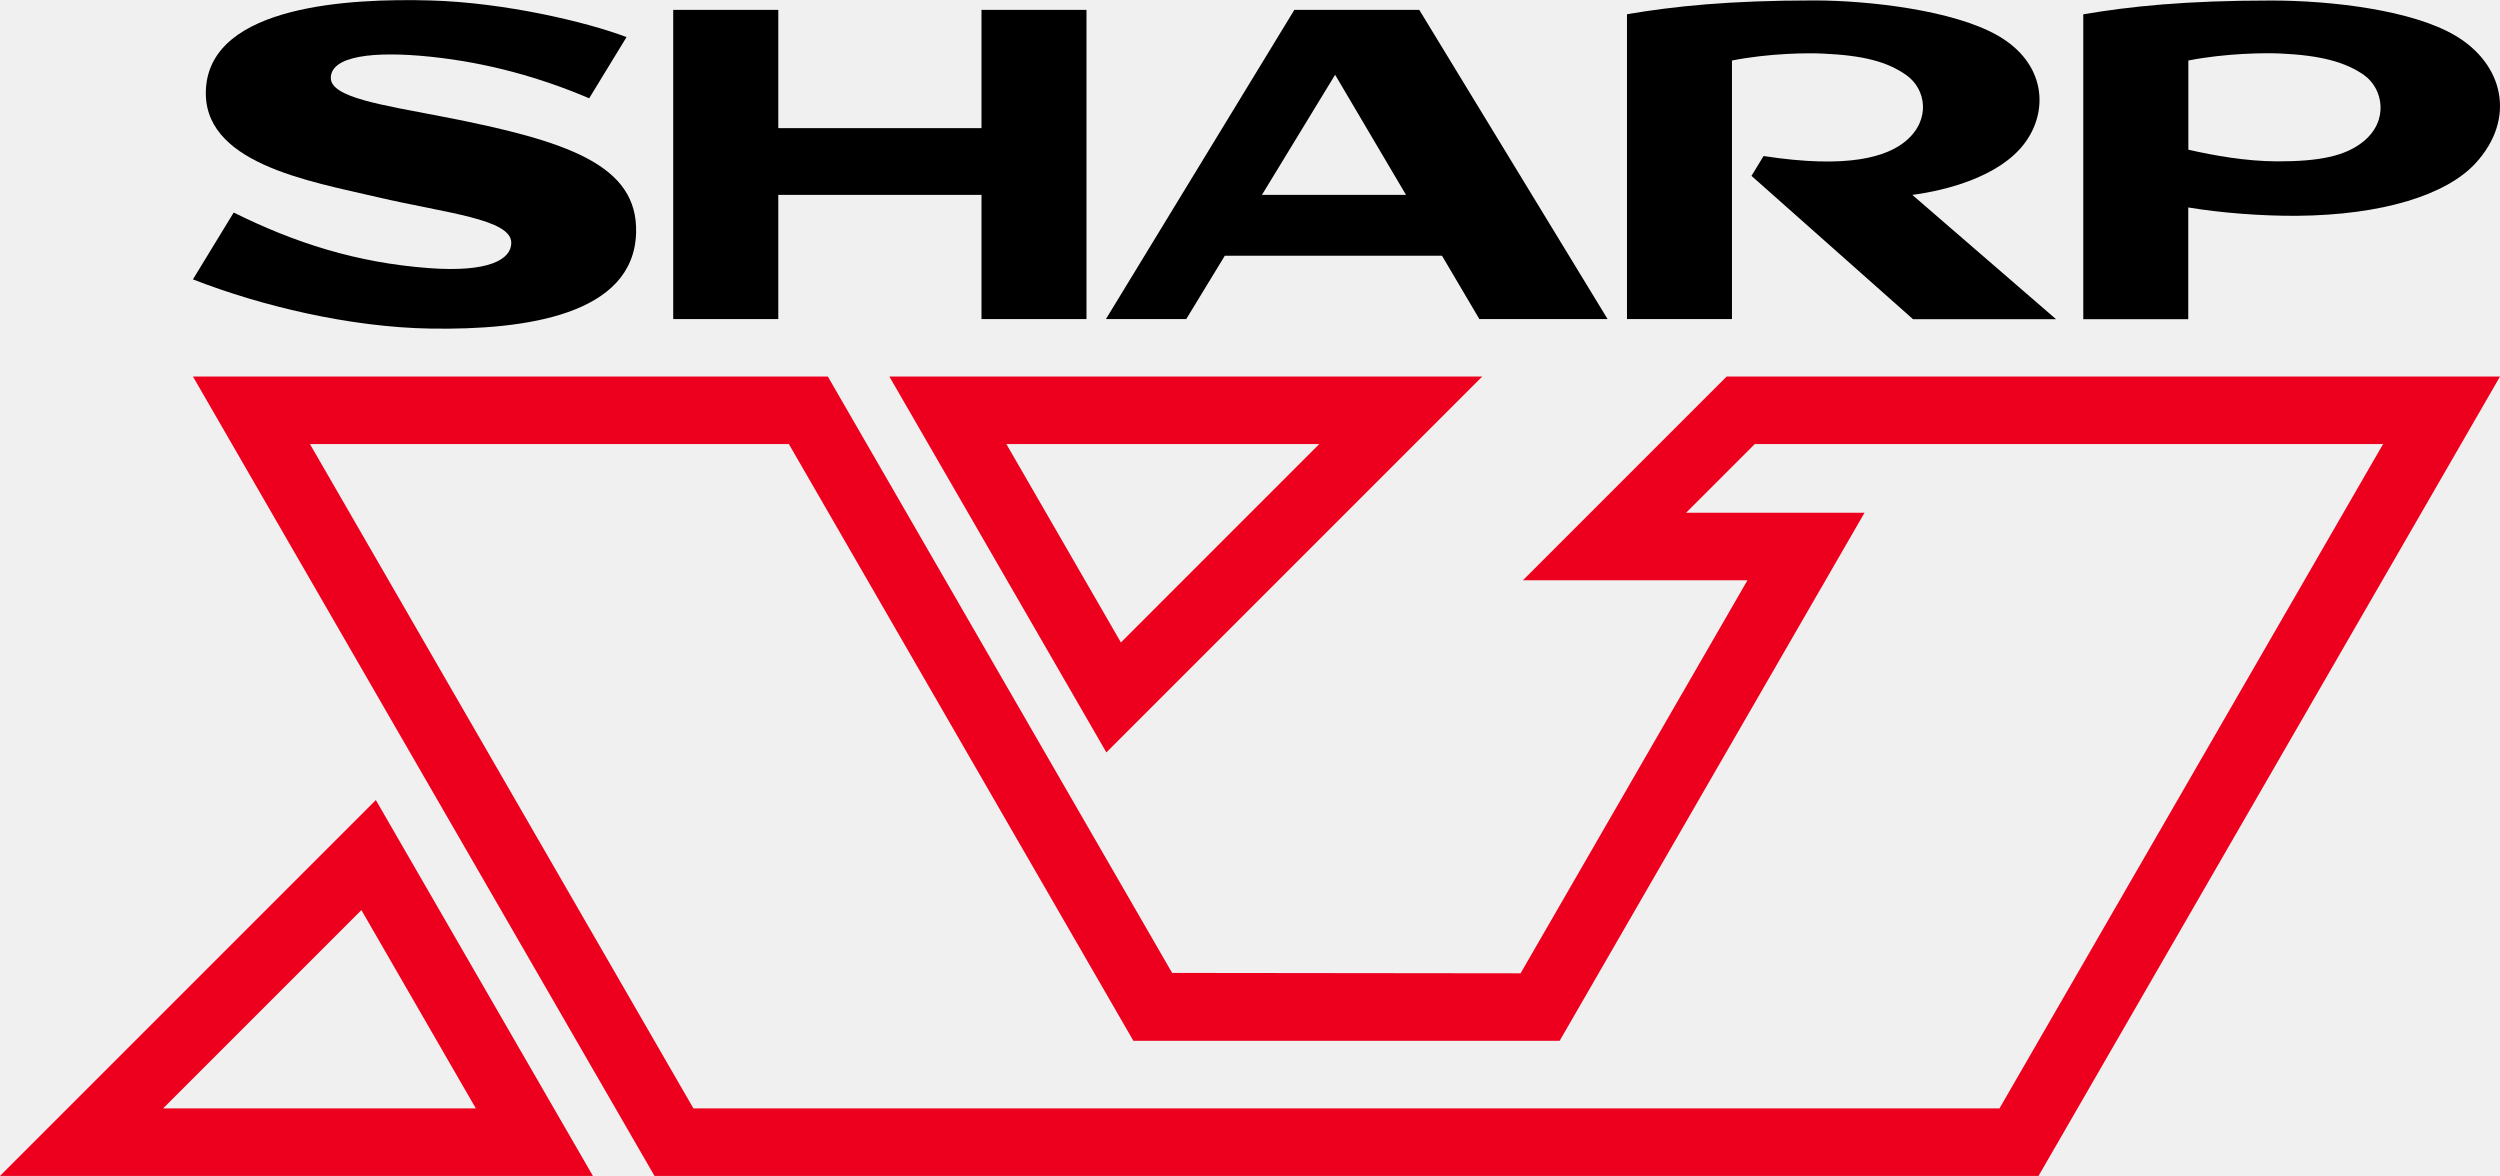
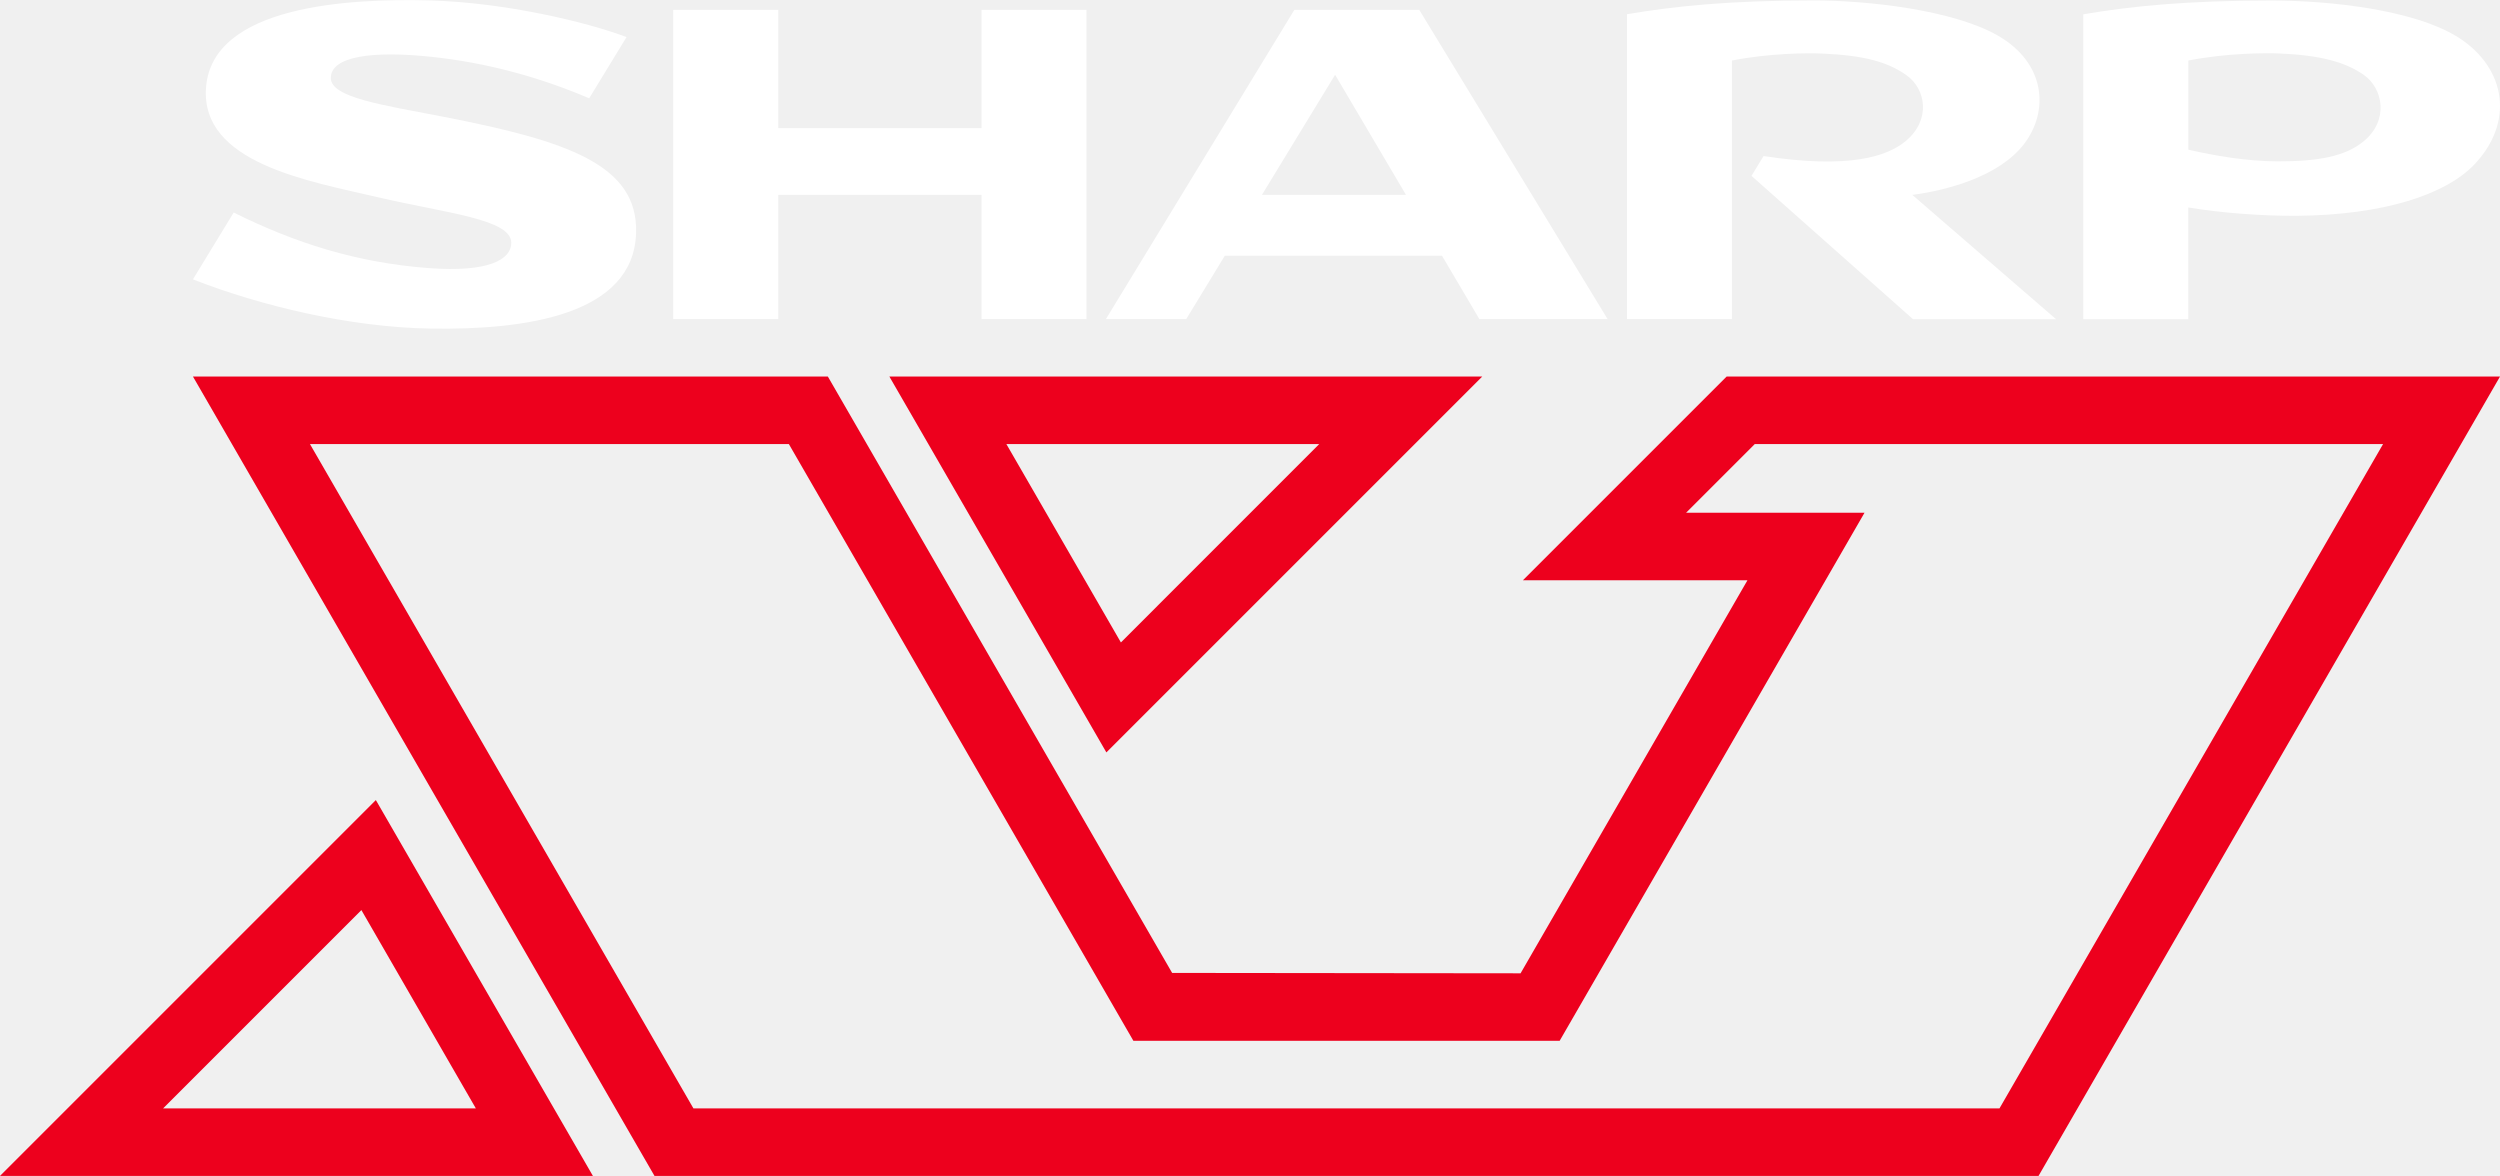
<svg xmlns="http://www.w3.org/2000/svg" version="1.1" id="Layer_1" x="0px" y="0px" viewBox="0 0 3840 1806.2" style="enable-background:new 0 0 3840 1806.2;" xml:space="preserve">
-   <style type="text/css">
+   <defs id="defs35" />
+   <style type="text/css" id="style2">
	.st0{fill:#ED001D;}
	.st1{fill:#FFFFFF;}
</style>
-   <g>
-     <g>
-       <g>
-         <g>
-           <g id="g9277_11_" transform="matrix(0,1.54597,1.54597,0,415.6706,649.3315)">
-             <path id="path9279_11_" d="M-292.7,706.3V504.4h-117.5V400H-103v104.4h-123.4v201.9H-103v104.3h-307.2V706.3H-292.7" />
+   <g id="g30">
+     <g id="g18" style="fill:#ffffff;fill-opacity:1">
+       <g id="g16" style="fill:#ffffff;fill-opacity:1">
+         <g id="g14" style="fill:#ffffff;fill-opacity:1">
+           <g id="g9277_11_" transform="matrix(0,1.54597,1.54597,0,415.6706,649.3315)" style="fill:#ffffff;fill-opacity:1">
+             <path id="path9279_11_" d="M-292.7,706.3V504.4h-117.5V400H-103v104.4h-123.4v201.9H-103v104.3h-307.2V706.3H-292.7" style="fill:#ffffff;fill-opacity:1" />
          </g>
-           <g id="g9281_11_" transform="matrix(0,1.54597,1.54597,0,451.8927,657.9518)">
-             <path id="path9283_11_" d="M-232,961.5l-119.3,72.7l119.3,70.4V961.5 M-415.8,993.7l307.2-187.2v79.8l-62.9,38.3v215.8       l62.9,37.1v127.4l-307.2-187.1V993.7" />
+           <g id="g9281_11_" transform="matrix(0,1.54597,1.54597,0,451.8927,657.9518)" style="fill:#ffffff;fill-opacity:1">
+             <path id="path9283_11_" d="M-232,961.5l-119.3,72.7l119.3,70.4V961.5 M-415.8,993.7l307.2-187.2v79.8l-62.9,38.3v215.8       l62.9,37.1v127.4l-307.2-187.1V993.7" style="fill:#ffffff;fill-opacity:1" />
          </g>
-           <g id="g9285_11_" transform="matrix(0,1.54597,1.54597,0,550.3509,651.3691)">
-             <path id="path9287_11_" d="M-278.4,1655.1c-32.6,24.9-80.3,21.5-107.6-26.2c-25.5-44.5-34.9-129.4-34.9-182.4       c0-84.9,5.8-139.5,13.7-186h302.9v104.3h-256.9c-7.4,37.6-7.6,75.7-6.9,90c1.8,41.4,8.3,64.7,21.5,83.4       c13.7,19.3,44.1,24.5,65.2-0.5c15.7-18.7,28.1-56.7,15.1-141.5l19.7-12l142.4,160.5v142.1L-227.7,1544       C-232.2,1578.3-245.9,1630.3-278.4,1655.1" />
+           <g id="g9285_11_" transform="matrix(0,1.54597,1.54597,0,550.3509,651.3691)" style="fill:#ffffff;fill-opacity:1">
+             <path id="path9287_11_" d="M-278.4,1655.1c-32.6,24.9-80.3,21.5-107.6-26.2c-25.5-44.5-34.9-129.4-34.9-182.4       c0-84.9,5.8-139.5,13.7-186h302.9v104.3h-256.9c-7.4,37.6-7.6,75.7-6.9,90c1.8,41.4,8.3,64.7,21.5,83.4       c13.7,19.3,44.1,24.5,65.2-0.5c15.7-18.7,28.1-56.7,15.1-141.5l19.7-12l142.4,160.5v142.1L-227.7,1544       C-232.2,1578.3-245.9,1630.3-278.4,1655.1" style="fill:#ffffff;fill-opacity:1" />
          </g>
-           <g id="g9289_11_" transform="matrix(0,1.54597,1.54597,0,346.1174,647.8612)">
-             <path id="path9291_11_" d="M-303.1,216.3c-11.7-60.3-19-111.5-38.5-111.5c-21.6,0-27.2,41.4-21,100.1       c5.9,55.5,20.4,107.8,41.2,156.6l-60.8,37.1c-15-39.4-34.3-120.7-36.4-194.5c-2.3-80.9,4.9-217.4,86.7-223.3       C-257.2-24.6-239.3,82-223,152c15.9,68.2,21.6,132.1,45.2,132.1c16.6,0,29.6-22.5,25.1-82.1c-5.4-71.8-25-132.8-55.2-193.7       l66.4-40.5c26.4,67.5,47.6,156.1,48.9,235.9c1.6,94.9-13.7,202-95,204.4C-255.4,410.2-279.1,339.9-303.1,216.3" />
+           <g id="g9289_11_" transform="matrix(0,1.54597,1.54597,0,346.1174,647.8612)" style="fill:#ffffff;fill-opacity:1">
+             <path id="path9291_11_" d="M-303.1,216.3c-11.7-60.3-19-111.5-38.5-111.5c-21.6,0-27.2,41.4-21,100.1       c5.9,55.5,20.4,107.8,41.2,156.6l-60.8,37.1c-15-39.4-34.3-120.7-36.4-194.5c-2.3-80.9,4.9-217.4,86.7-223.3       C-257.2-24.6-239.3,82-223,152c15.9,68.2,21.6,132.1,45.2,132.1c16.6,0,29.6-22.5,25.1-82.1c-5.4-71.8-25-132.8-55.2-193.7       l66.4-40.5c26.4,67.5,47.6,156.1,48.9,235.9c1.6,94.9-13.7,202-95,204.4C-255.4,410.2-279.1,339.9-303.1,216.3" style="fill:#ffffff;fill-opacity:1" />
          </g>
-           <g id="g9293_11_" transform="matrix(0,1.54597,1.54597,0,594.1853,651.0413)">
-             <path id="path9295_11_" d="M-280.7,1964c14.8-18,20-44.4,19.9-85.9c-0.1-30.7-5.7-62.4-11.6-88.2H-361       c-7.4,37.6-7.6,76.4-7,90.6c1.8,41.6,8.8,65.9,21.5,84C-333.2,1983.2-301.6,1989.5-280.7,1964 M-385.7,2055.2       c-25.2-42.5-34.9-122-34.9-183.1c0-84.9,5.8-140.2,13.7-186.6h302.9v104.3h-111c5.4,32.3,8.5,72.7,8.3,107.7       c-0.7,85.4-20.8,148.8-52.2,177.7C-303.7,2116.3-357.8,2102.5-385.7,2055.2" />
+           <g id="g9293_11_" transform="matrix(0,1.54597,1.54597,0,594.1853,651.0413)" style="fill:#ffffff;fill-opacity:1">
+             <path id="path9295_11_" d="M-280.7,1964c14.8-18,20-44.4,19.9-85.9c-0.1-30.7-5.7-62.4-11.6-88.2H-361       c-7.4,37.6-7.6,76.4-7,90.6c1.8,41.6,8.8,65.9,21.5,84C-333.2,1983.2-301.6,1989.5-280.7,1964 M-385.7,2055.2       c-25.2-42.5-34.9-122-34.9-183.1c0-84.9,5.8-140.2,13.7-186.6h302.9v104.3h-111c5.4,32.3,8.5,72.7,8.3,107.7       c-0.7,85.4-20.8,148.8-52.2,177.7C-303.7,2116.3-357.8,2102.5-385.7,2055.2" style="fill:#ffffff;fill-opacity:1" />
          </g>
        </g>
      </g>
    </g>
-     <g>
-       <g>
-         <path class="st0" d="M577.3,1228.9L0,1806.2h910.7L577.3,1228.9z M555.1,1397.9l175.8,304.6H250.5L555.1,1397.9z" />
-         <path class="st0" d="M1366.1,578.4l333.3,577.3l577.3-577.3H1366.1z M1545.8,682.1h480.5l-304.6,304.7L1545.8,682.1z" />
+     <g id="g28">
+       <g id="g24">
+         <path class="st0" d="M577.3,1228.9L0,1806.2h910.7L577.3,1228.9z M555.1,1397.9l175.8,304.6H250.5L555.1,1397.9z" id="path20" />
+         <path class="st0" d="M1366.1,578.4l333.3,577.3l577.3-577.3H1366.1z M1545.8,682.1h480.5l-304.6,304.7L1545.8,682.1z" id="path22" />
      </g>
-       <path class="st0" d="M2652.1,578.4l-312.9,312.9h344.9L2335.6,1495l-535.2-0.6l-528.8-916H296.4l708.9,1227.8h2125.9L3840,578.4    L2652.1,578.4z M3071.2,1702.5H1065.1l-589-1020.4h735.6l529.2,916.6h654.7l468.3-811.1h-274.1l105.5-105.5h965.1L3071.2,1702.5z" />
+       <path class="st0" d="M2652.1,578.4l-312.9,312.9h344.9L2335.6,1495l-535.2-0.6l-528.8-916H296.4l708.9,1227.8h2125.9L3840,578.4    L2652.1,578.4z M3071.2,1702.5H1065.1l-589-1020.4h735.6l529.2,916.6h654.7l468.3-811.1h-274.1l105.5-105.5h965.1L3071.2,1702.5z" id="path26" />
    </g>
  </g>
</svg>
